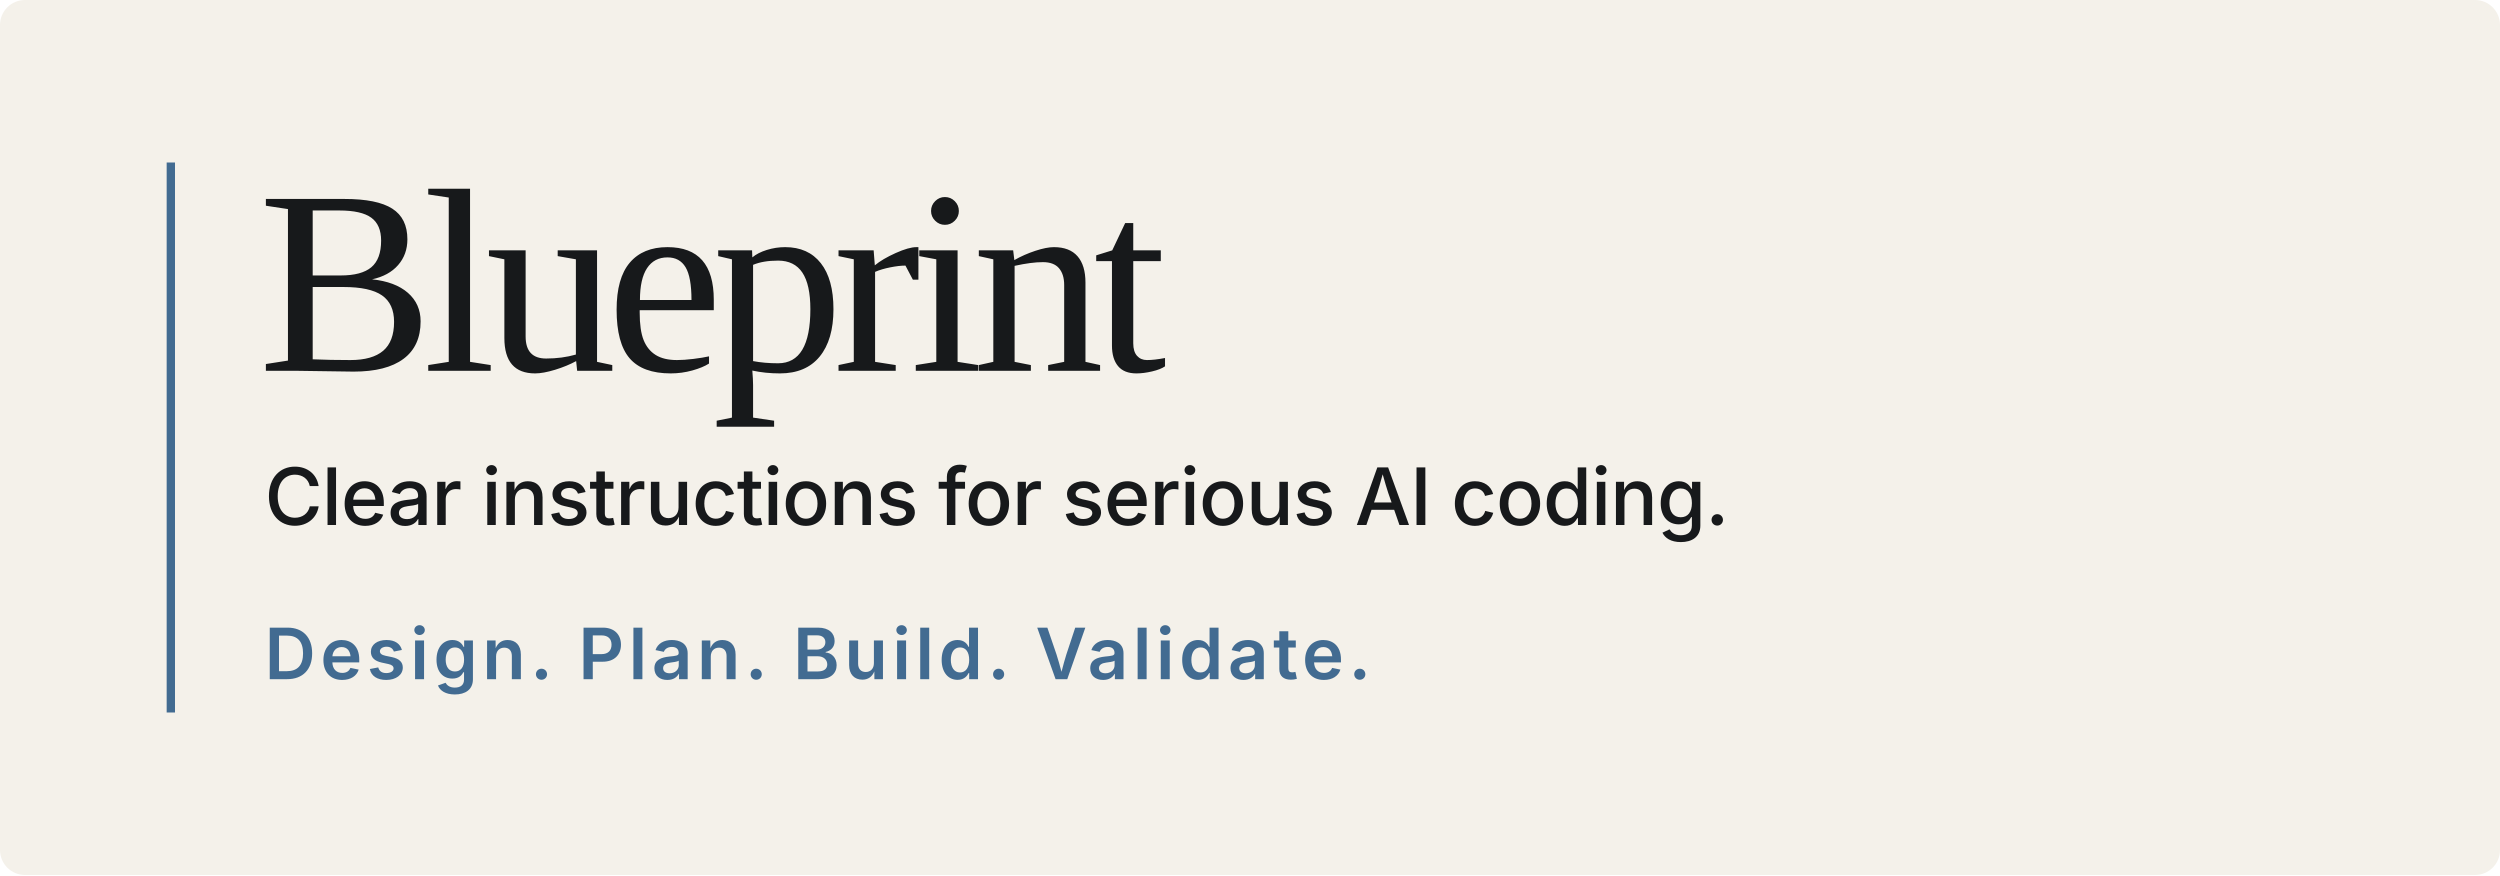
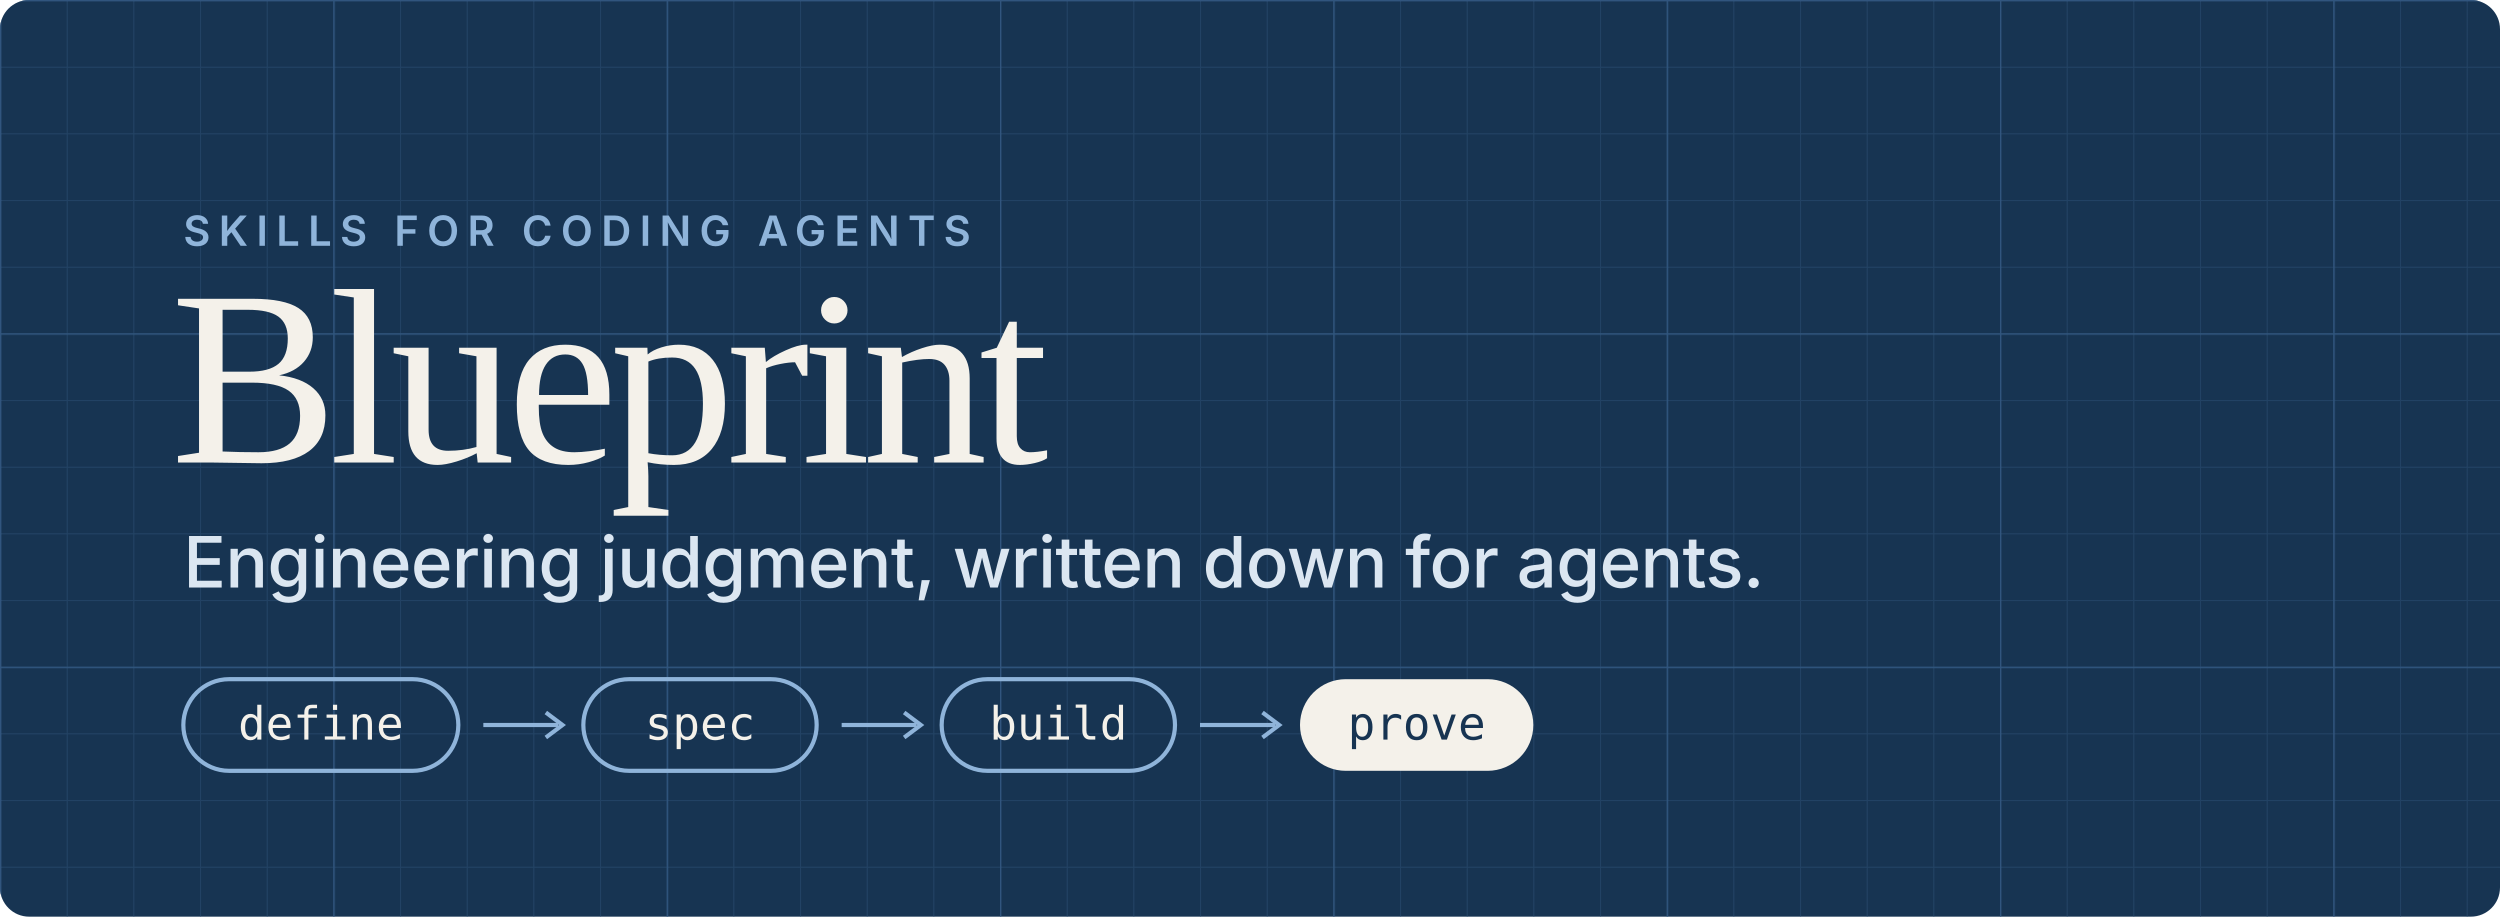
- <svg xmlns="http://www.w3.org/2000/svg" width="1200" height="420" viewBox="0 0 1200 420" role="img" aria-labelledby="title description">
-   <rect width="1200" height="420" rx="12" fill="#f4f1ea" />
-   <path d="M82 78v264" stroke="#426b91" stroke-width="4" />
-   <g transform="translate(124 0)" fill="#17191b">
-     <text x="0" y="178" font-family="Georgia, Times New Roman, serif" font-size="126" font-weight="400" letter-spacing="-5">Blueprint</text>
-     <text x="3" y="252" font-family="Inter, ui-sans-serif, system-ui, -apple-system, BlinkMacSystemFont, Segoe UI, sans-serif" font-size="38" font-weight="450" letter-spacing="-0.4">Clear instructions for serious AI coding.</text>
-     <text x="3" y="326" fill="#426b91" font-family="Inter, ui-sans-serif, system-ui, -apple-system, BlinkMacSystemFont, Segoe UI, sans-serif" font-size="34" font-weight="600" letter-spacing="2.2">Design. Plan. Build. Validate.</text>
+ <svg xmlns="http://www.w3.org/2000/svg" width="1200" height="440" viewBox="0 0 1200 440" role="img" aria-labelledby="title description">
+   <defs>
+     <pattern id="grid" width="32" height="32" patternUnits="userSpaceOnUse">
+       <path d="M32 0H0V32" fill="none" stroke="#2c4f73" stroke-width="1" />
+     </pattern>
+     <pattern id="grid-major" width="160" height="160" patternUnits="userSpaceOnUse">
+       <path d="M160 0H0V160" fill="none" stroke="#3a6390" stroke-width="1.4" />
+     </pattern>
+   </defs>
+   <rect width="1200" height="440" rx="14" fill="#173452" />
+   <rect width="1200" height="440" rx="14" fill="url(#grid)" opacity="0.55" />
+   <rect width="1200" height="440" rx="14" fill="url(#grid-major)" opacity="0.6" />
+   <g font-family="Inter, ui-sans-serif, system-ui, -apple-system, BlinkMacSystemFont, Segoe UI, sans-serif">
+     <text x="88" y="118" fill="#8fb4da" font-size="20" font-weight="600" letter-spacing="4">SKILLS FOR CODING AGENTS</text>
+     <text x="82" y="222" fill="#f4f1ea" font-family="Georgia, Times New Roman, serif" font-size="120" letter-spacing="-4">Blueprint</text>
+     <text x="88" y="282" fill="#dbe6f1" font-size="34" font-weight="450" letter-spacing="-0.3">Engineering judgment, written down for agents.</text>
+   </g>
+   <g font-family="ui-monospace, SFMono-Regular, Menlo, Consolas, monospace" font-size="22" fill="#f4f1ea">
+     <rect x="88" y="326" width="132" height="44" rx="22" fill="none" stroke="#8fb4da" stroke-width="2" />
+     <text x="154" y="355" text-anchor="middle">define</text>
+     <path d="M232 348h36" stroke="#8fb4da" stroke-width="2" />
+     <path d="M262 342l8 6-8 6" fill="none" stroke="#8fb4da" stroke-width="2" />
+     <rect x="280" y="326" width="112" height="44" rx="22" fill="none" stroke="#8fb4da" stroke-width="2" />
+     <text x="336" y="355" text-anchor="middle">spec</text>
+     <path d="M404 348h36" stroke="#8fb4da" stroke-width="2" />
+     <path d="M434 342l8 6-8 6" fill="none" stroke="#8fb4da" stroke-width="2" />
+     <rect x="452" y="326" width="112" height="44" rx="22" fill="none" stroke="#8fb4da" stroke-width="2" />
+     <text x="508" y="355" text-anchor="middle">build</text>
+     <path d="M576 348h36" stroke="#8fb4da" stroke-width="2" />
+     <path d="M606 342l8 6-8 6" fill="none" stroke="#8fb4da" stroke-width="2" />
+     <rect x="624" y="326" width="112" height="44" rx="22" fill="#f4f1ea" />
+     <text x="680" y="355" text-anchor="middle" fill="#173452">prove</text>
  </g>
</svg>
